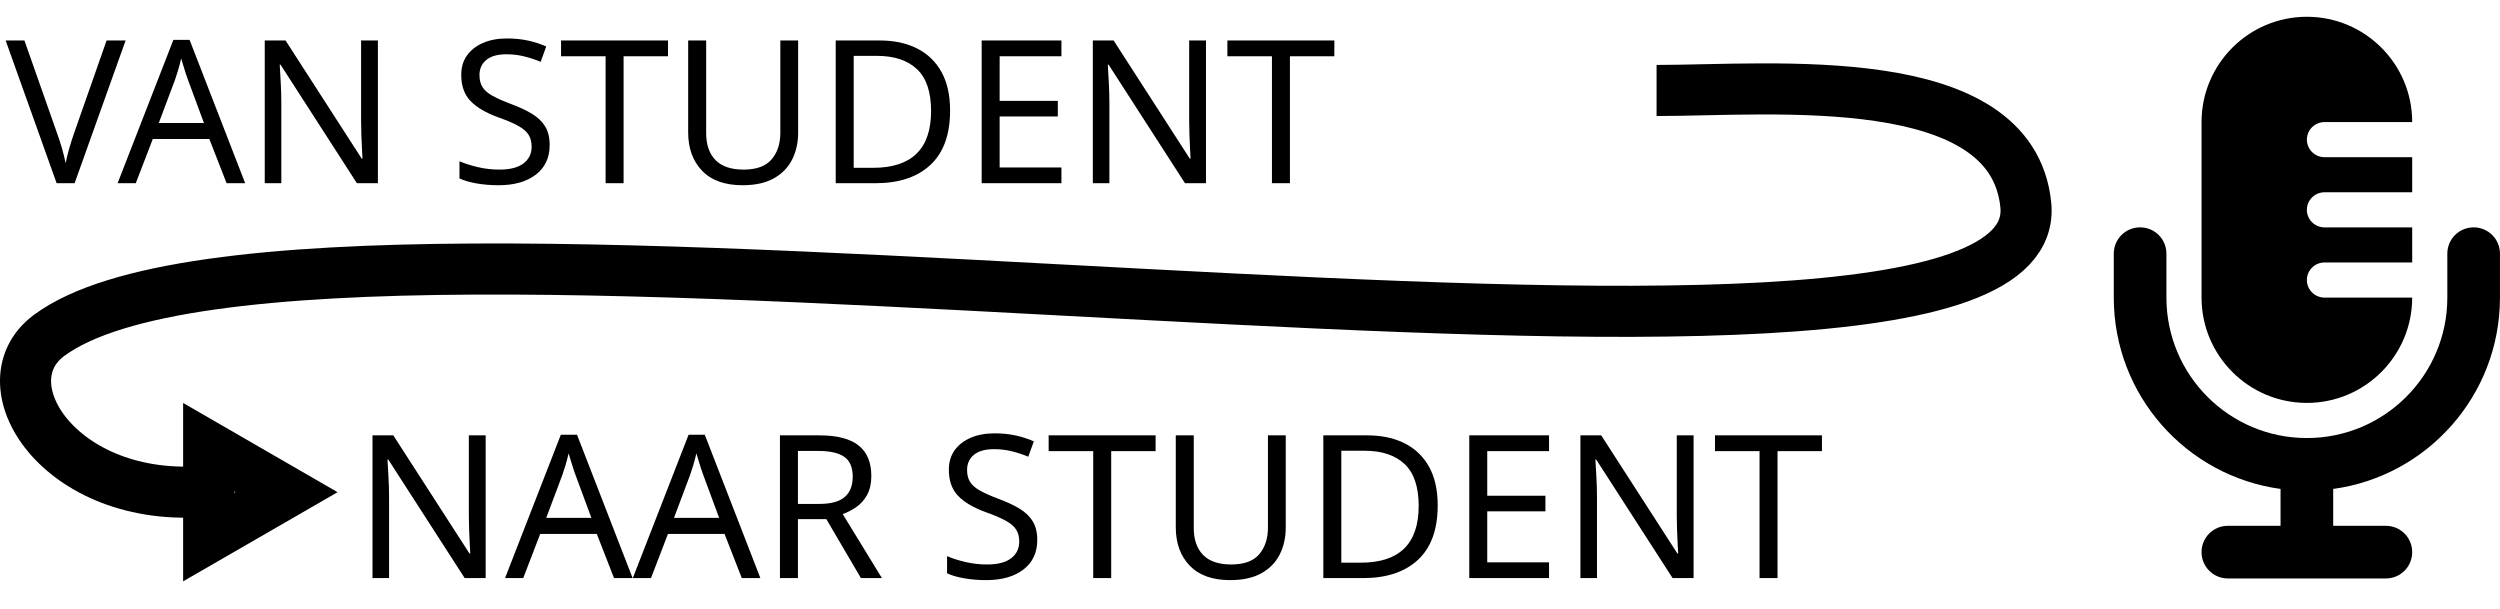
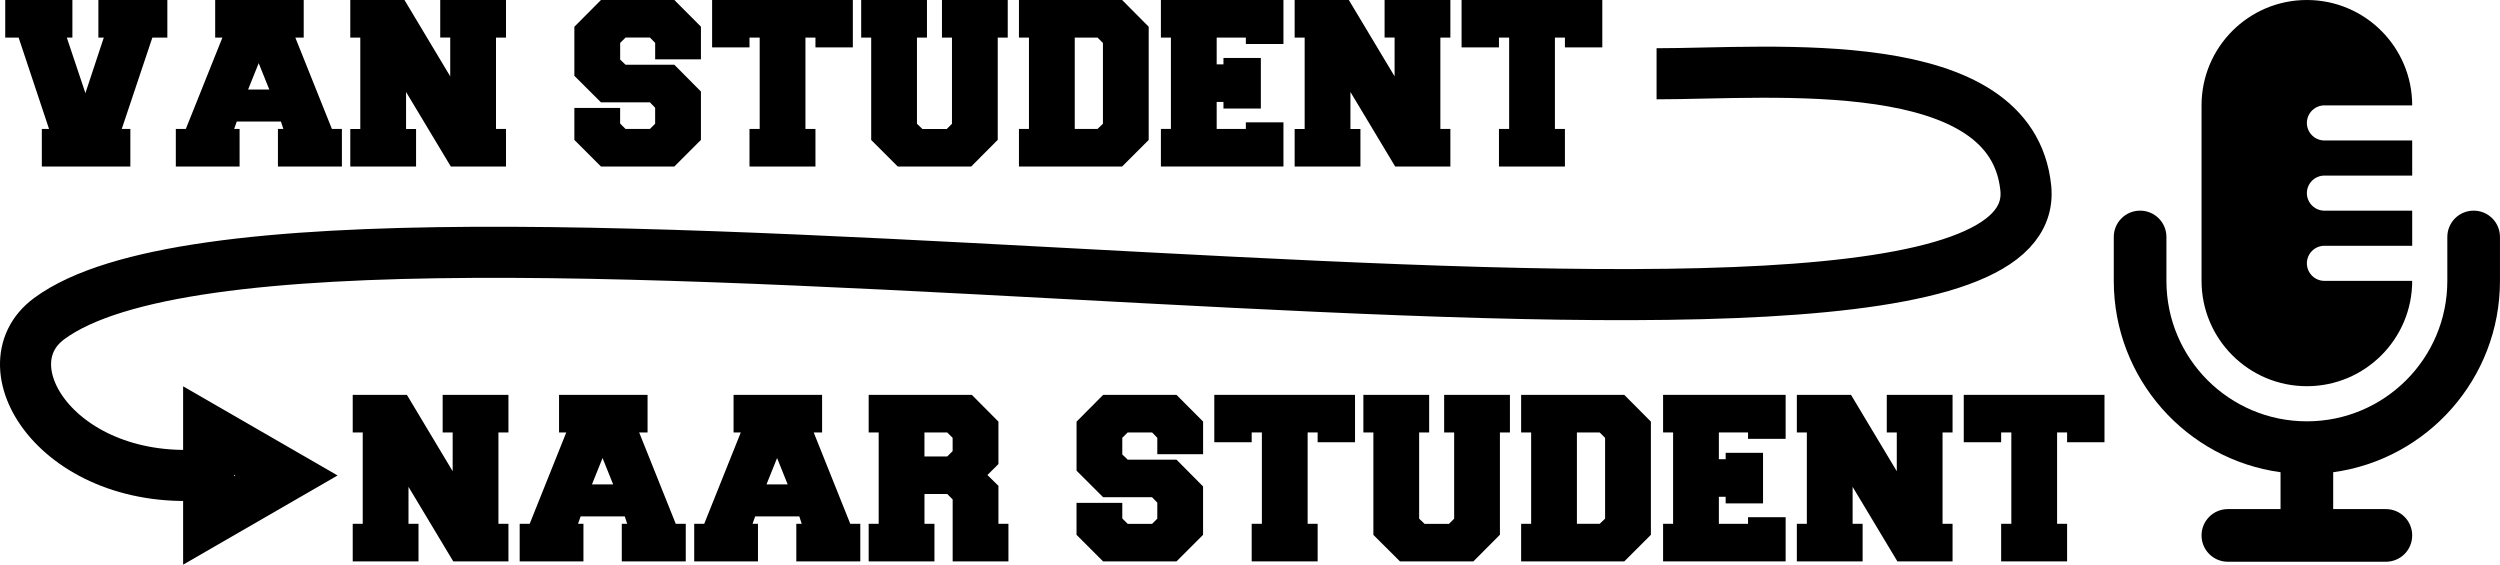
- <svg xmlns="http://www.w3.org/2000/svg" id="Laag_1" viewBox="0 0 831.96 202.42">
+ <svg xmlns="http://www.w3.org/2000/svg" id="Laag_1" viewBox="0 0 831.96 187.91">
  <defs>
    <style>
      .cls-1 {
        fill: none;
        stroke: #000;
        stroke-miterlimit: 10;
        stroke-width: 17px;
      }
- 
-       .cls-2 {
-         font-family: Freshman, Freshman;
-         font-size: 66.53px;
-       }
    </style>
  </defs>
-   <text class="cls-2" transform="translate(1.88 60.97)">
-     <tspan x="0" y="0">VAN STUDENT</tspan>
-   </text>
-   <text class="cls-2" transform="translate(117.51 192.38)">
-     <tspan x="0" y="0">NAAR STUDENT</tspan>
-   </text>
-   <path class="cls-1" d="M551.28,30.11c38.69,0,118.2-7.93,122.87,38.04,8.82,86.89-569.55-21.72-657.79,43.45-22.23,16.41,4.73,57.66,55.15,51.58" />
-   <polygon class="cls-1" points="95.34 163.79 69.44 148.83 69.44 178.74 95.34 163.79" />
-   <path d="M732.64,40.61v58.42c0,19.35,15.7,35.05,35.05,35.05s35.05-15.7,35.05-35.05h-29.21c-3.21,0-5.84-2.63-5.84-5.84s2.63-5.84,5.84-5.84h29.21v-11.68h-29.21c-3.21,0-5.84-2.63-5.84-5.84s2.63-5.84,5.84-5.84h29.21v-11.68h-29.21c-3.21,0-5.84-2.63-5.84-5.84s2.63-5.84,5.84-5.84h29.21c0-19.35-15.7-35.05-35.05-35.05s-35.05,15.7-35.05,35.05ZM814.43,93.19v5.84c0,25.82-20.92,46.74-46.74,46.74s-46.74-20.92-46.74-46.74v-14.61c0-4.86-3.91-8.76-8.76-8.76s-8.76,3.91-8.76,8.76v14.61c0,32.53,24.17,59.41,55.5,63.68v12.27h-17.53c-4.86,0-8.76,3.91-8.76,8.76s3.91,8.76,8.76,8.76h52.58c4.86,0,8.76-3.91,8.76-8.76s-3.91-8.76-8.76-8.76h-17.53v-12.27c31.33-4.27,55.5-31.15,55.5-63.68v-14.61c0-4.86-3.91-8.76-8.76-8.76s-8.76,3.91-8.76,8.76v8.76Z" />
+   <g>
+     <path d="M34.54,12.51h-1.8V0h22.95v12.51h-4.99l-10.18,30.4h2.86v12.51H13.92v-12.51h2.4L6.2,12.51H1.74V0h22.35v12.51h-1.86l6.19,18.49,6.12-18.49Z" />
+     <path d="M101.07,0v12.51h-2.79l12.17,30.4h3.33v12.51h-21.29v-12.51h1.8l-.8-2.46h-14.7l-.86,2.46h1.8v12.51h-21.22v-12.51h3.33l12.17-30.4h-2.4V0h29.47ZM82.57,29.8h7.05l-3.53-8.78-3.53,8.78Z" />
+     <path d="M150.03,55.42l-14.9-24.81v12.31h3.33v12.51h-21.89v-12.51h3.33V12.51h-3.33V0h18.03l15.23,25.41v-12.91h-3.33V0h21.89v12.51h-3.33v30.4h3.33v12.51h-18.36Z" />
+     <path d="M216.29,34.06h-16.3l-8.85-8.83V8.9l8.85-8.9h24.42l8.85,8.88v10.87h-15.23v-5.47l-1.73-1.78h-8.12l-1.8,1.78v5.55l1.8,1.72h16.23l8.85,8.91v16.1l-8.85,8.85h-24.42l-8.85-8.85v-10.64h15.23v5.19l1.8,1.8h8.12l1.73-1.73v-5.32l-1.73-1.8Z" />
+     <path d="M283.81,15.77h-12.44v-3.26h-3.33v30.4h3.33v12.51h-21.95v-12.51h3.39V12.51h-3.39v3.26h-12.44V0h46.83v15.77Z" />
+     <path d="M332.04,46.53l-8.85,8.89h-24.42l-8.85-8.83V12.51h-3.33V0h21.89v12.51h-3.33v28.68l1.8,1.73h8.12l1.73-1.73V12.51h-3.33V0h21.89v12.51h-3.33v34.02Z" />
+     <path d="M339.09,0h34.33l8.85,8.9v37.67l-8.85,8.84h-34.33v-12.51h3.33V12.51h-3.33V0ZM357.66,42.91h7.58l1.8-1.73V14.3l-1.8-1.79h-7.58v30.4Z" />
+     <path d="M404.89,42.91h9.71v-2.2h12.51v14.7h-40.78v-12.51h3.33V12.51h-3.33V0h40.78v14.64h-12.51v-2.13h-9.71v8.91h2.26v-2.13h12.44v16.83h-12.44v-2.2h-2.26v8.98Z" />
+     <path d="M464.3,55.42l-14.9-24.81v12.31h3.33v12.51h-21.89v-12.51h3.33V12.51h-3.33V0h18.03l15.23,25.41v-12.91h-3.33V0h21.89v12.51h-3.33v30.4h3.33v12.51h-18.36Z" />
+     <path d="M533.22,15.77h-12.44v-3.26h-3.33v30.4h3.33v12.51h-21.95v-12.51h3.39V12.51h-3.39v3.26h-12.44V0h46.83v15.77Z" />
+   </g>
+   <g>
+     <path d="M150.84,186.82l-14.9-24.81v12.31h3.33v12.51h-21.89v-12.51h3.33v-30.4h-3.33v-12.51h18.03l15.23,25.41v-12.91h-3.33v-12.51h21.89v12.51h-3.33v30.4h3.33v12.51h-18.36Z" />
+     <path d="M215.5,131.41v12.51h-2.79l12.17,30.4h3.33v12.51h-21.29v-12.51h1.8l-.8-2.46h-14.7l-.86,2.46h1.8v12.51h-21.22v-12.51h3.33l12.17-30.4h-2.4v-12.51h29.47ZM197,161.21h7.05l-3.53-8.78-3.53,8.78Z" />
+     <path d="M273.58,131.41v12.51h-2.79l12.17,30.4h3.33v12.51h-21.29v-12.51h1.8l-.8-2.46h-14.7l-.86,2.46h1.8v12.51h-21.22v-12.51h3.33l12.17-30.4h-2.4v-12.51h29.47ZM255.08,161.21h7.05l-3.53-8.78-3.53,8.78Z" />
+     <path d="M307.64,174.32h3.33v12.51h-21.89v-12.51h3.33v-30.4h-3.33v-12.51h34.33l8.85,8.89v14.13l-3.66,3.65,3.66,3.59v12.64h3.33v12.51h-18.56v-20.62l-1.8-1.8h-7.58v9.91ZM307.64,151.9h7.58l1.8-1.78v-4.42l-1.8-1.78h-7.58v7.98Z" />
+     <path d="M383.41,165.47h-16.3l-8.85-8.83v-16.33l8.85-8.9h24.41l8.85,8.88v10.87h-15.24v-5.47l-1.73-1.78h-8.12l-1.8,1.78v5.55l1.8,1.72h16.23l8.85,8.92v16.1l-8.85,8.85h-24.41l-8.85-8.85v-10.64h15.23v5.19l1.8,1.8h8.12l1.73-1.73v-5.32l-1.73-1.8Z" />
+     <path d="M450.93,147.17h-12.44v-3.26h-3.33v30.4h3.33v12.51h-21.95v-12.51h3.39v-30.4h-3.39v3.26h-12.44v-15.77h46.83v15.77Z" />
+     <path d="M499.16,177.94l-8.85,8.89h-24.42l-8.85-8.83v-34.08h-3.33v-12.51h21.89v12.51h-3.33v28.68l1.8,1.73h8.12l1.73-1.73v-28.68h-3.33v-12.51h21.89v12.51h-3.33v34.02Z" />
+     <path d="M506.21,131.41h34.33l8.85,8.9v37.67l-8.85,8.84h-34.33v-12.51h3.33v-30.4h-3.33v-12.51ZM524.77,174.32h7.58l1.8-1.73v-26.88l-1.8-1.79h-7.58v30.4Z" />
+     <path d="M572.01,174.32h9.71v-2.2h12.51v14.7h-40.78v-12.51h3.33v-30.4h-3.33v-12.51h40.78v14.64h-12.51v-2.13h-9.71v8.91h2.26v-2.13h12.44v16.83h-12.44v-2.2h-2.26v8.98Z" />
+     <path d="M631.42,186.82l-14.9-24.81v12.31h3.33v12.51h-21.89v-12.51h3.33v-30.4h-3.33v-12.51h18.03l15.23,25.41v-12.91h-3.33v-12.51h21.89v12.51h-3.33v30.4h3.33v12.51h-18.36Z" />
+     <path d="M700.34,147.17h-12.44v-3.26h-3.33v30.4h3.33v12.51h-21.95v-12.51h3.39v-30.4h-3.39v3.26h-12.44v-15.77h46.83v15.77Z" />
+   </g>
+   <path class="cls-1" d="M551.28,24.55c38.69,0,118.2-7.93,122.87,38.04,8.82,86.89-569.55-21.72-657.79,43.45-22.23,16.41,4.73,57.66,55.15,51.58" />
+   <polygon class="cls-1" points="95.34 158.23 69.44 143.28 69.44 173.19 95.34 158.23" />
+   <path d="M732.64,35.05v58.42c0,19.35,15.7,35.05,35.05,35.05s35.05-15.7,35.05-35.05h-29.21c-3.21,0-5.84-2.63-5.84-5.84s2.63-5.84,5.84-5.84h29.21v-11.68h-29.21c-3.21,0-5.84-2.63-5.84-5.84s2.63-5.84,5.84-5.84h29.21v-11.68h-29.21c-3.21,0-5.84-2.63-5.84-5.84s2.63-5.84,5.84-5.84h29.21C802.75,15.7,787.05,0,767.69,0s-35.05,15.7-35.05,35.05ZM814.43,87.63v5.84c0,25.82-20.92,46.74-46.74,46.74s-46.74-20.92-46.74-46.74v-14.61c0-4.86-3.91-8.76-8.76-8.76s-8.76,3.91-8.76,8.76v14.61c0,32.53,24.17,59.41,55.5,63.68v12.27h-17.53c-4.86,0-8.76,3.91-8.76,8.76s3.91,8.76,8.76,8.76h52.58c4.86,0,8.76-3.91,8.76-8.76s-3.91-8.76-8.76-8.76h-17.53v-12.27c31.33-4.27,55.5-31.15,55.5-63.68v-14.61c0-4.86-3.91-8.76-8.76-8.76s-8.76,3.91-8.76,8.76v8.76Z" />
</svg>
